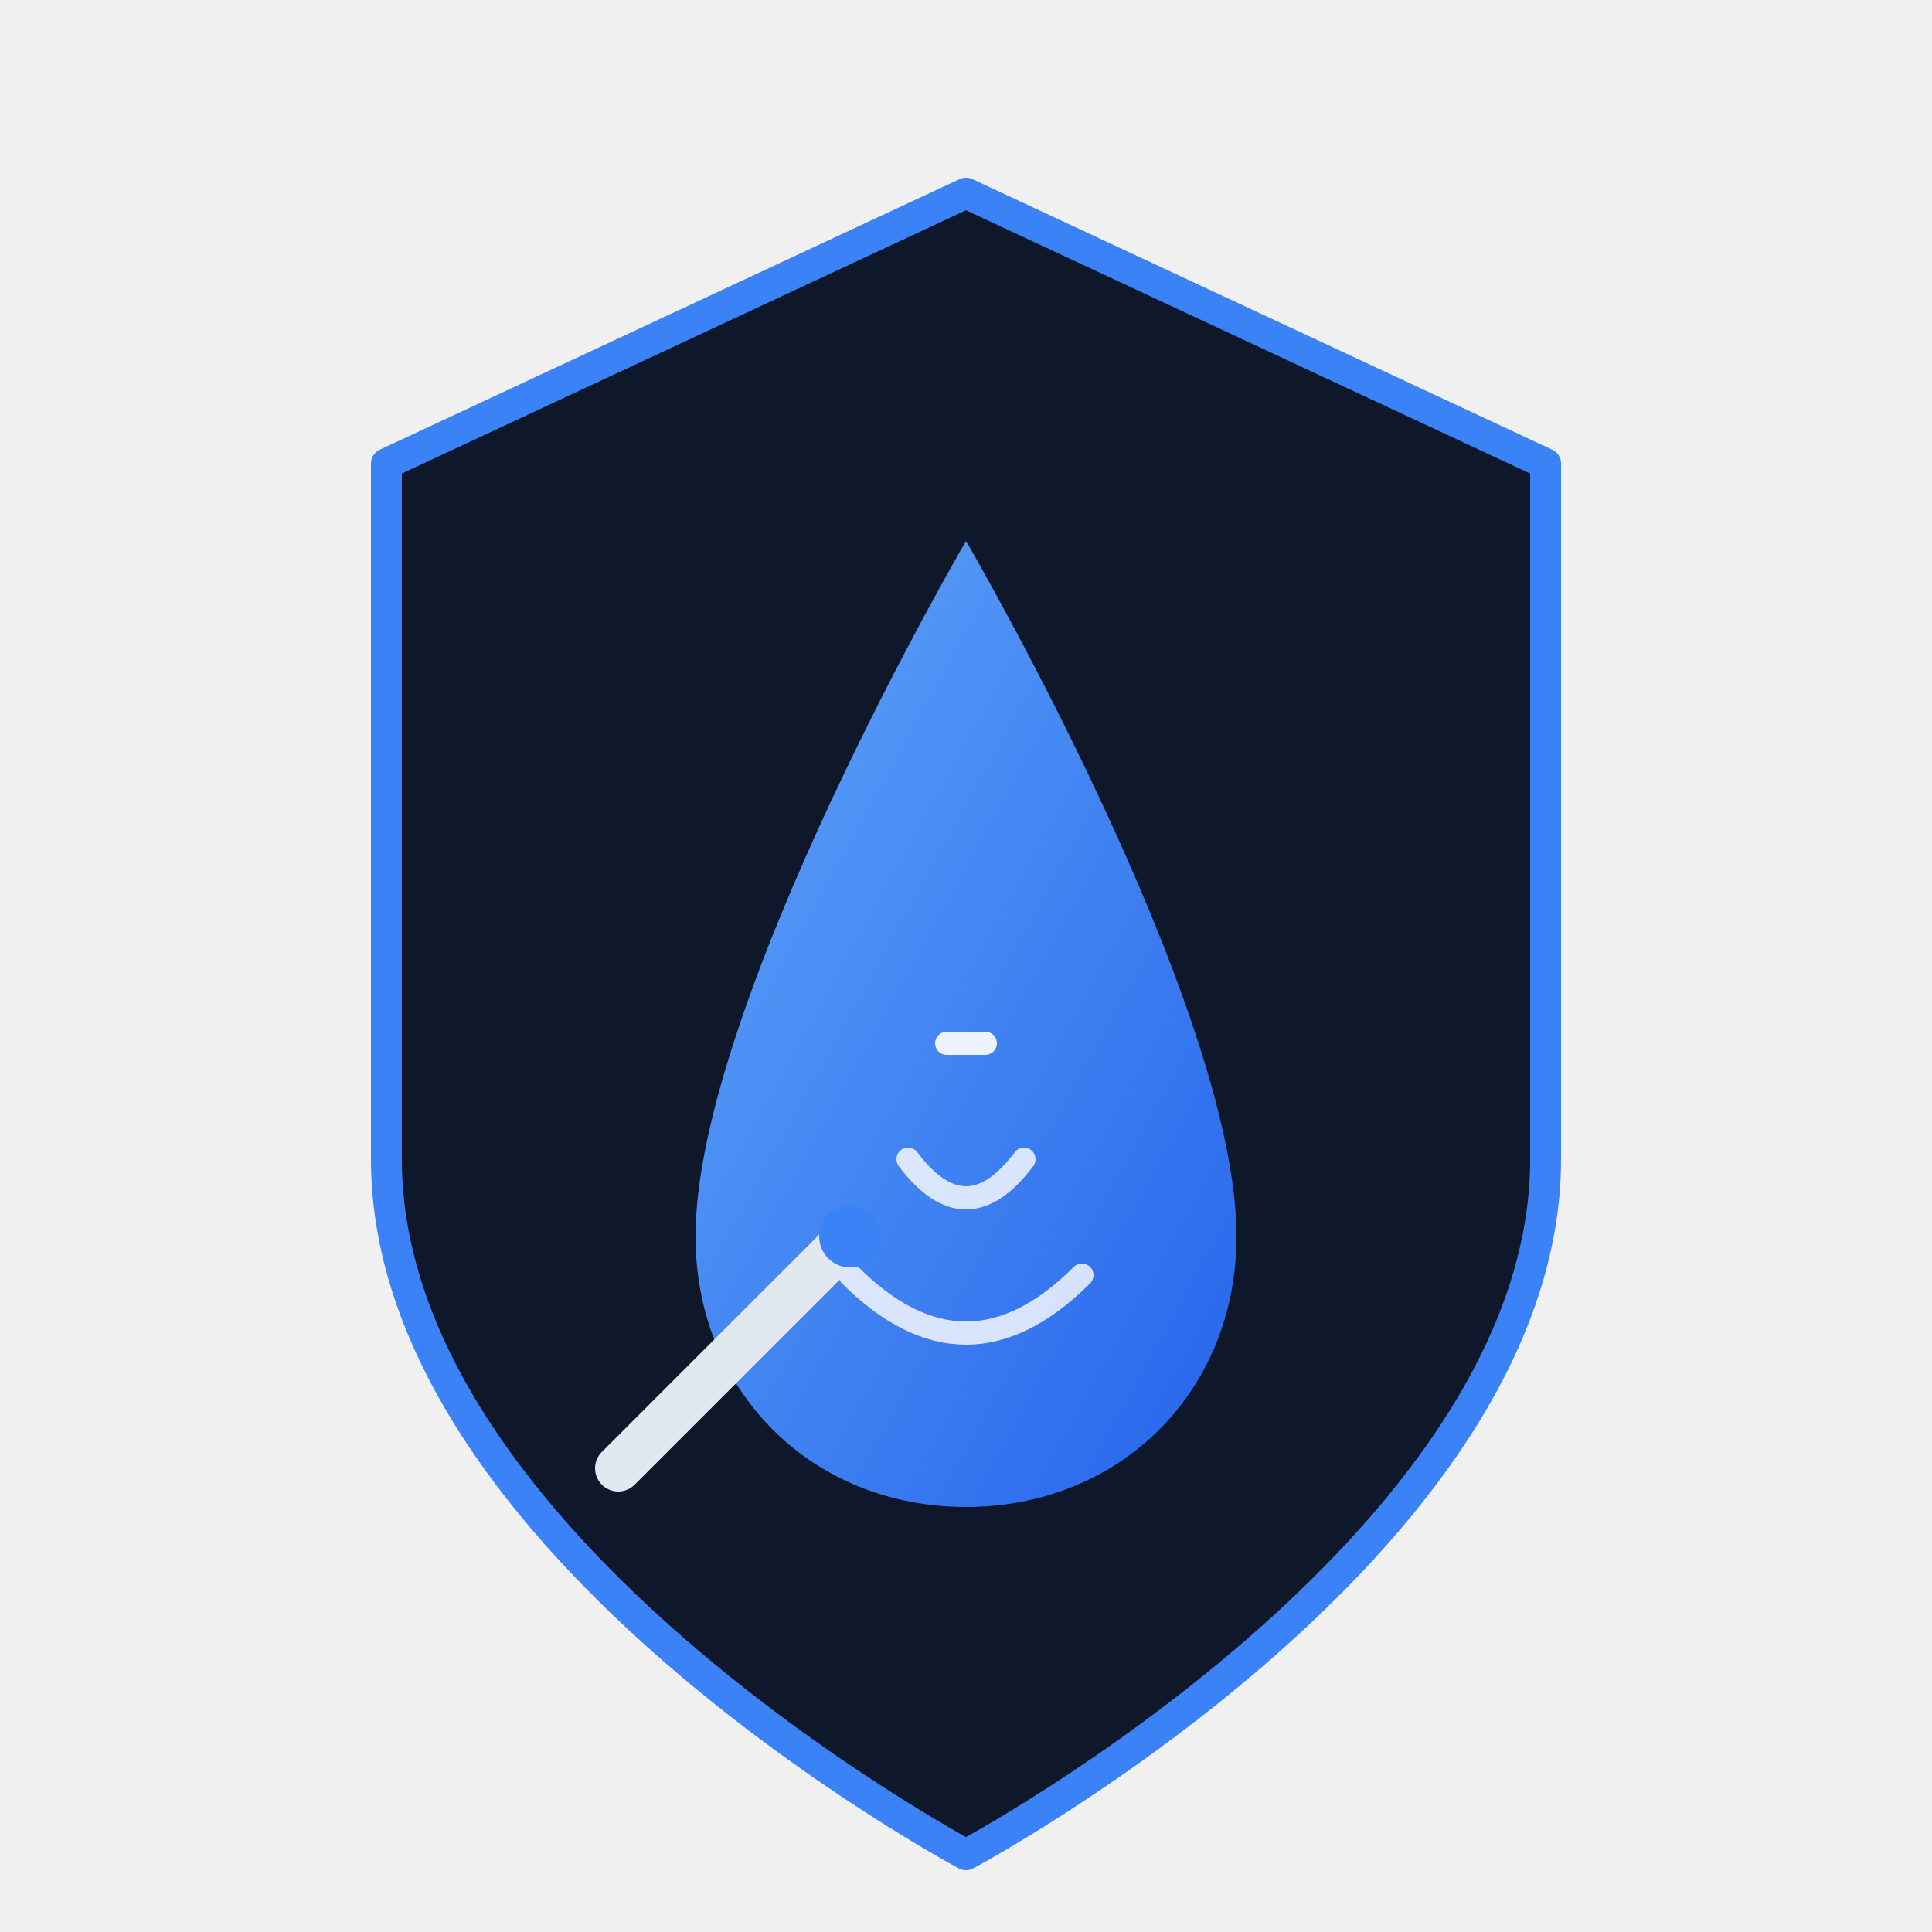
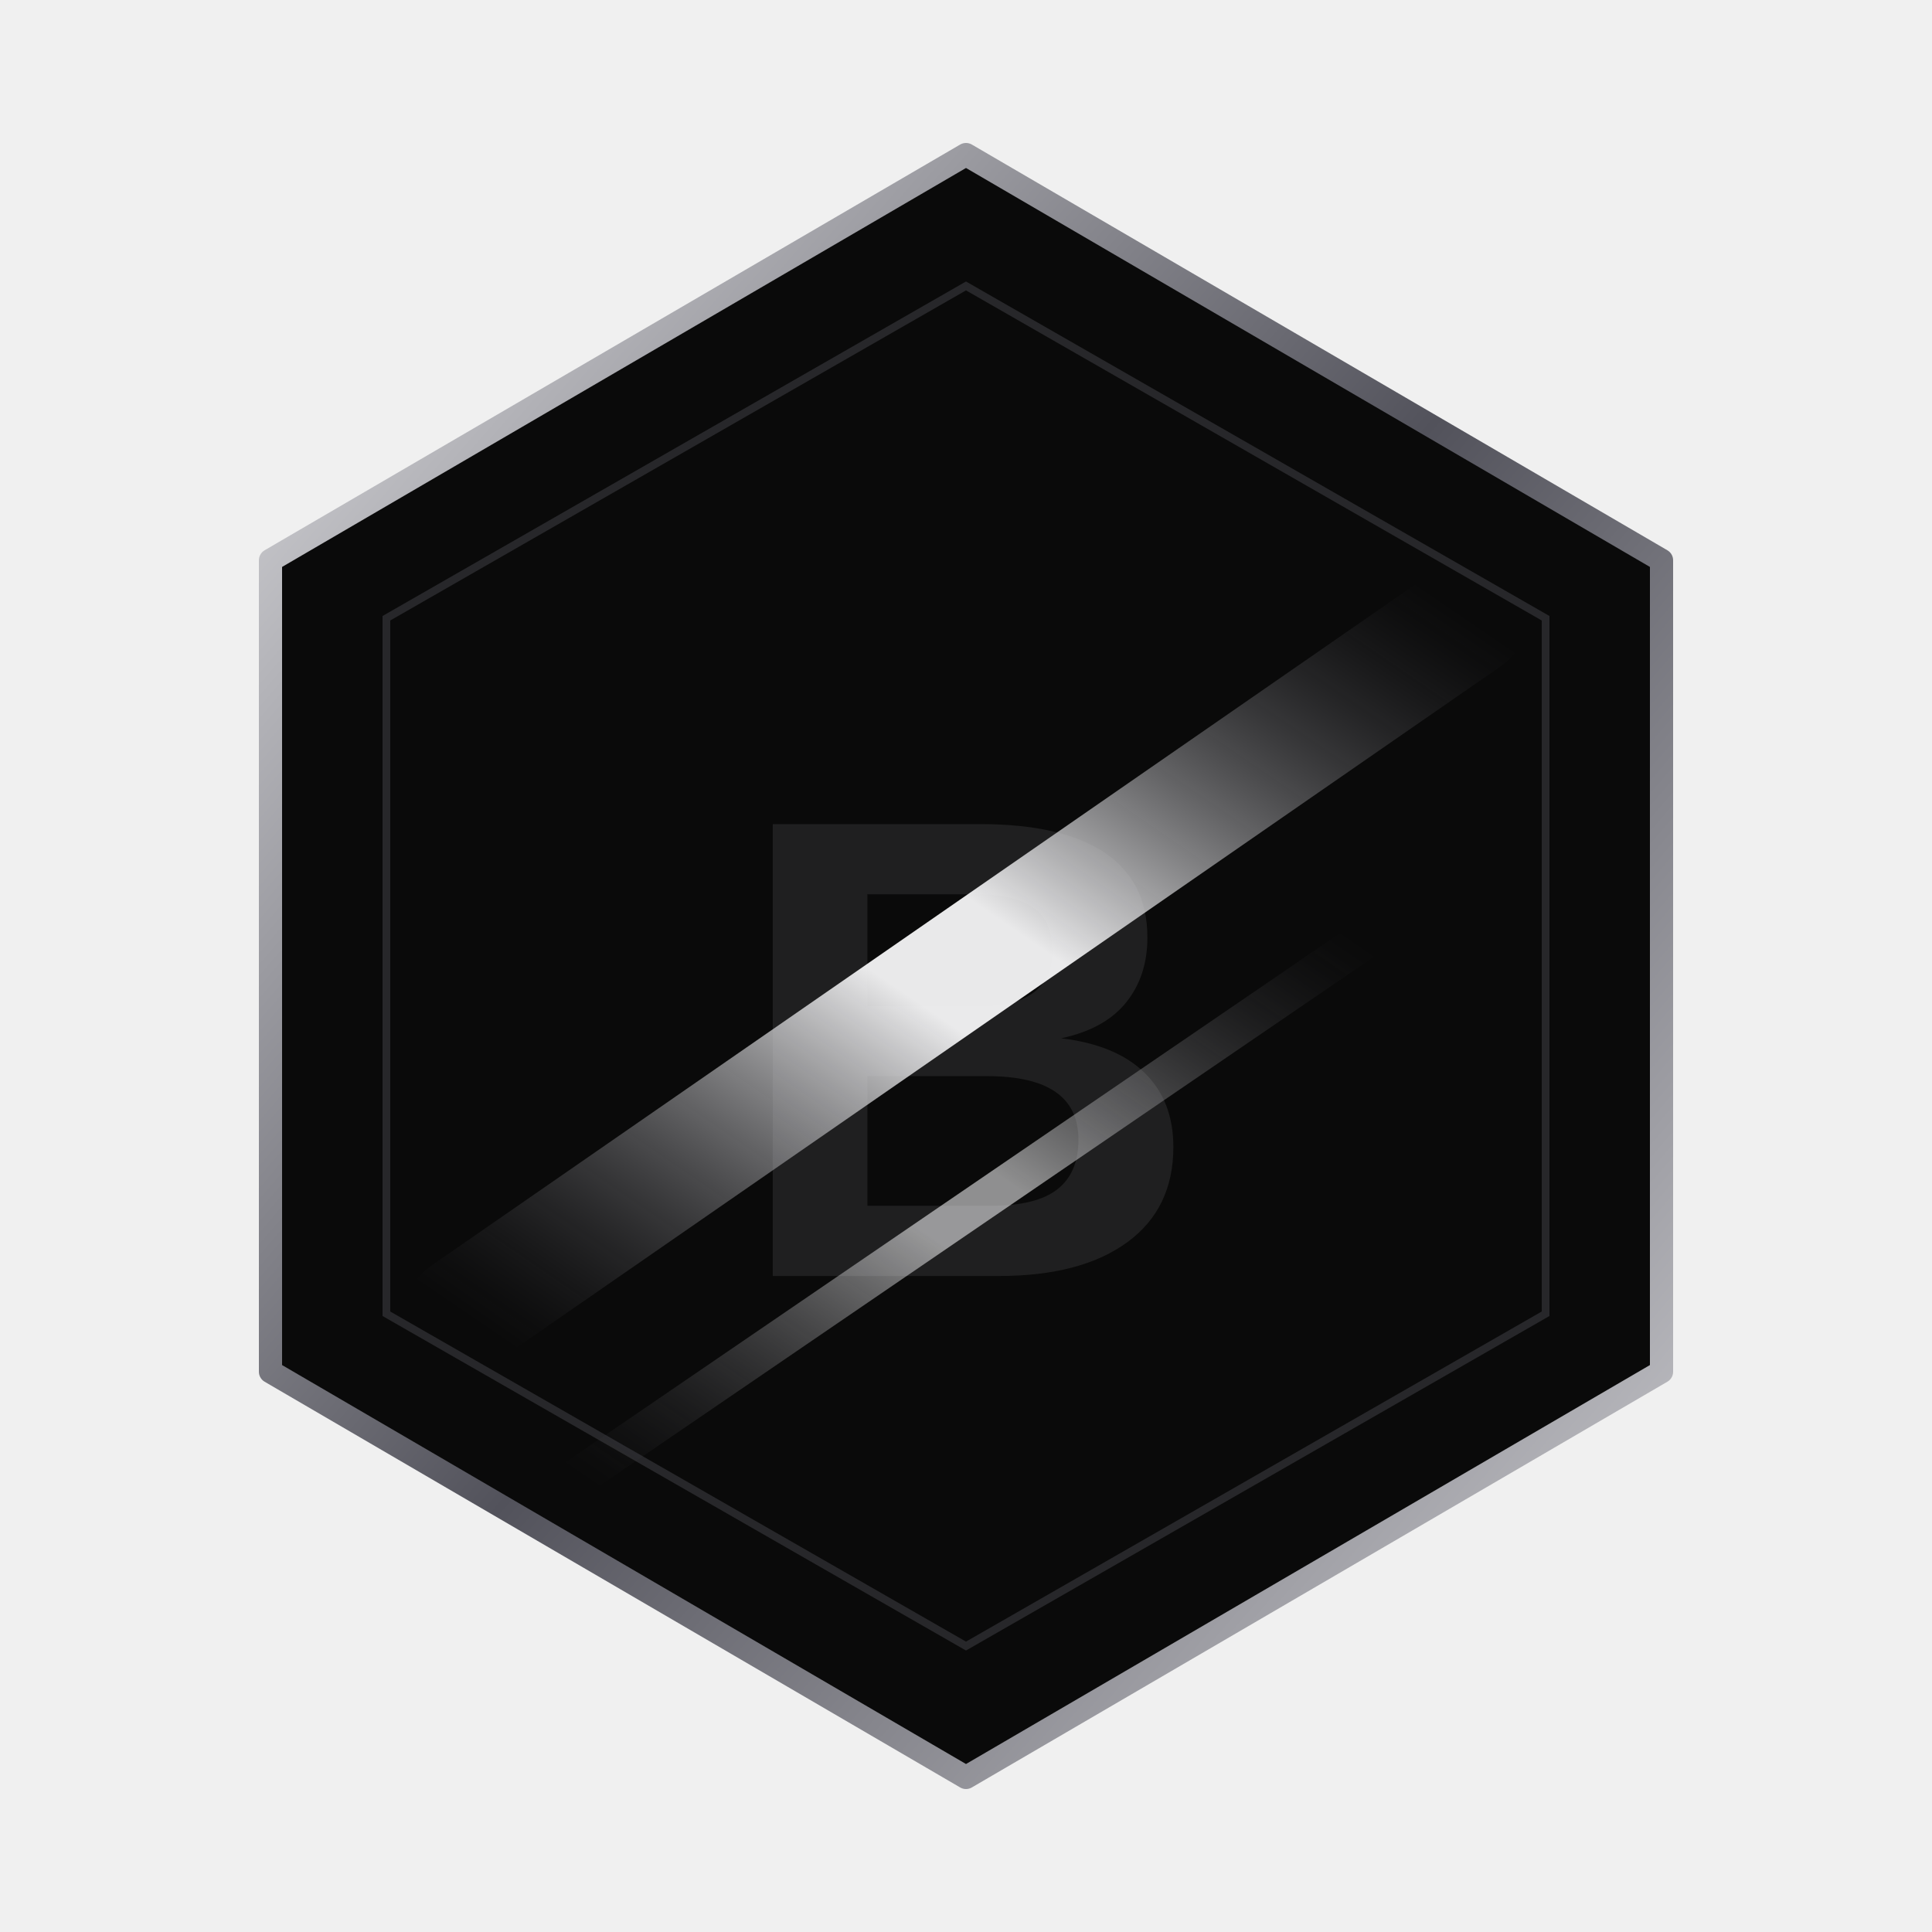
<svg xmlns="http://www.w3.org/2000/svg" viewBox="0 0 500 500" width="500" height="500">
  <rect width="500" height="500" fill="none" />
-   <path d="M 250 50 L 400 120 L 400 300 C 400 400 250 480 250 480 C 250 480 100 400 100 300 L 100 120 Z" fill="#0f172a" stroke="#3b82f6" stroke-width="8" stroke-linejoin="round" />
-   <path d="M 250 140 C 250 140 180 260 180 320 C 180 360 210 390 250 390 C 290 390 320 360 320 320 C 320 260 250 140 250 140 Z" fill="url(#blueGradient)" />
-   <path d="M 220 330 Q 250 360 280 330" fill="none" stroke="#ffffff" stroke-width="6" stroke-linecap="round" opacity="0.8" />
-   <path d="M 235 300 Q 250 320 265 300" fill="none" stroke="#ffffff" stroke-width="6" stroke-linecap="round" opacity="0.8" />
-   <path d="M 245 270 L 255 270" fill="none" stroke="#ffffff" stroke-width="6" stroke-linecap="round" opacity="0.9" />
-   <path d="M 160 380 L 220 320" fill="none" stroke="#e2e8f0" stroke-width="12" stroke-linecap="round" />
-   <circle cx="220" cy="320" r="8" fill="#3b82f6" />
+   <path d="M250 40 L430 145 L430 355 L250 460 L70 355 L70 145 Z" fill="#0a0a0a" stroke="url(#silverStroke)" stroke-width="6" stroke-linejoin="round" />
+   <path d="M250 74 L400 160 L400 340 L250 426 L100 340 L100 160 Z" fill="none" stroke="#27272a" stroke-width="2" />
+   <text x="250" y="282" font-family="Arial, Helvetica, sans-serif" font-weight="800" font-size="170" fill="#e4e4e7" text-anchor="middle" dominant-baseline="middle" opacity="0.10">B</text>
+   <line x1="120" y1="340" x2="380" y2="160" stroke="url(#chromeStreak)" stroke-width="30" stroke-linecap="round" />
+   <line x1="150" y1="382" x2="352" y2="244" stroke="url(#chromeStreak)" stroke-width="10" stroke-linecap="round" opacity="0.6" />
  <defs>
-     <linearGradient id="blueGradient" x1="0%" y1="0%" x2="100%" y2="100%">
-       <stop offset="0%" stop-color="#60a5fa" />
-       <stop offset="100%" stop-color="#2563eb" />
+     <linearGradient id="silverStroke" x1="0%" y1="0%" x2="100%" y2="100%">
+       <stop offset="0%" stop-color="#e4e4e7" />
+       <stop offset="50%" stop-color="#52525b" />
+       <stop offset="100%" stop-color="#d4d4d8" />
+     </linearGradient>
+     <linearGradient id="chromeStreak" x1="0%" y1="100%" x2="100%" y2="0%">
+       <stop offset="0%" stop-color="#3f3f46" stop-opacity="0" />
+       <stop offset="45%" stop-color="#f4f4f5" stop-opacity="0.95" />
+       <stop offset="55%" stop-color="#f4f4f5" stop-opacity="0.95" />
+       <stop offset="100%" stop-color="#3f3f46" stop-opacity="0" />
    </linearGradient>
  </defs>
</svg>
